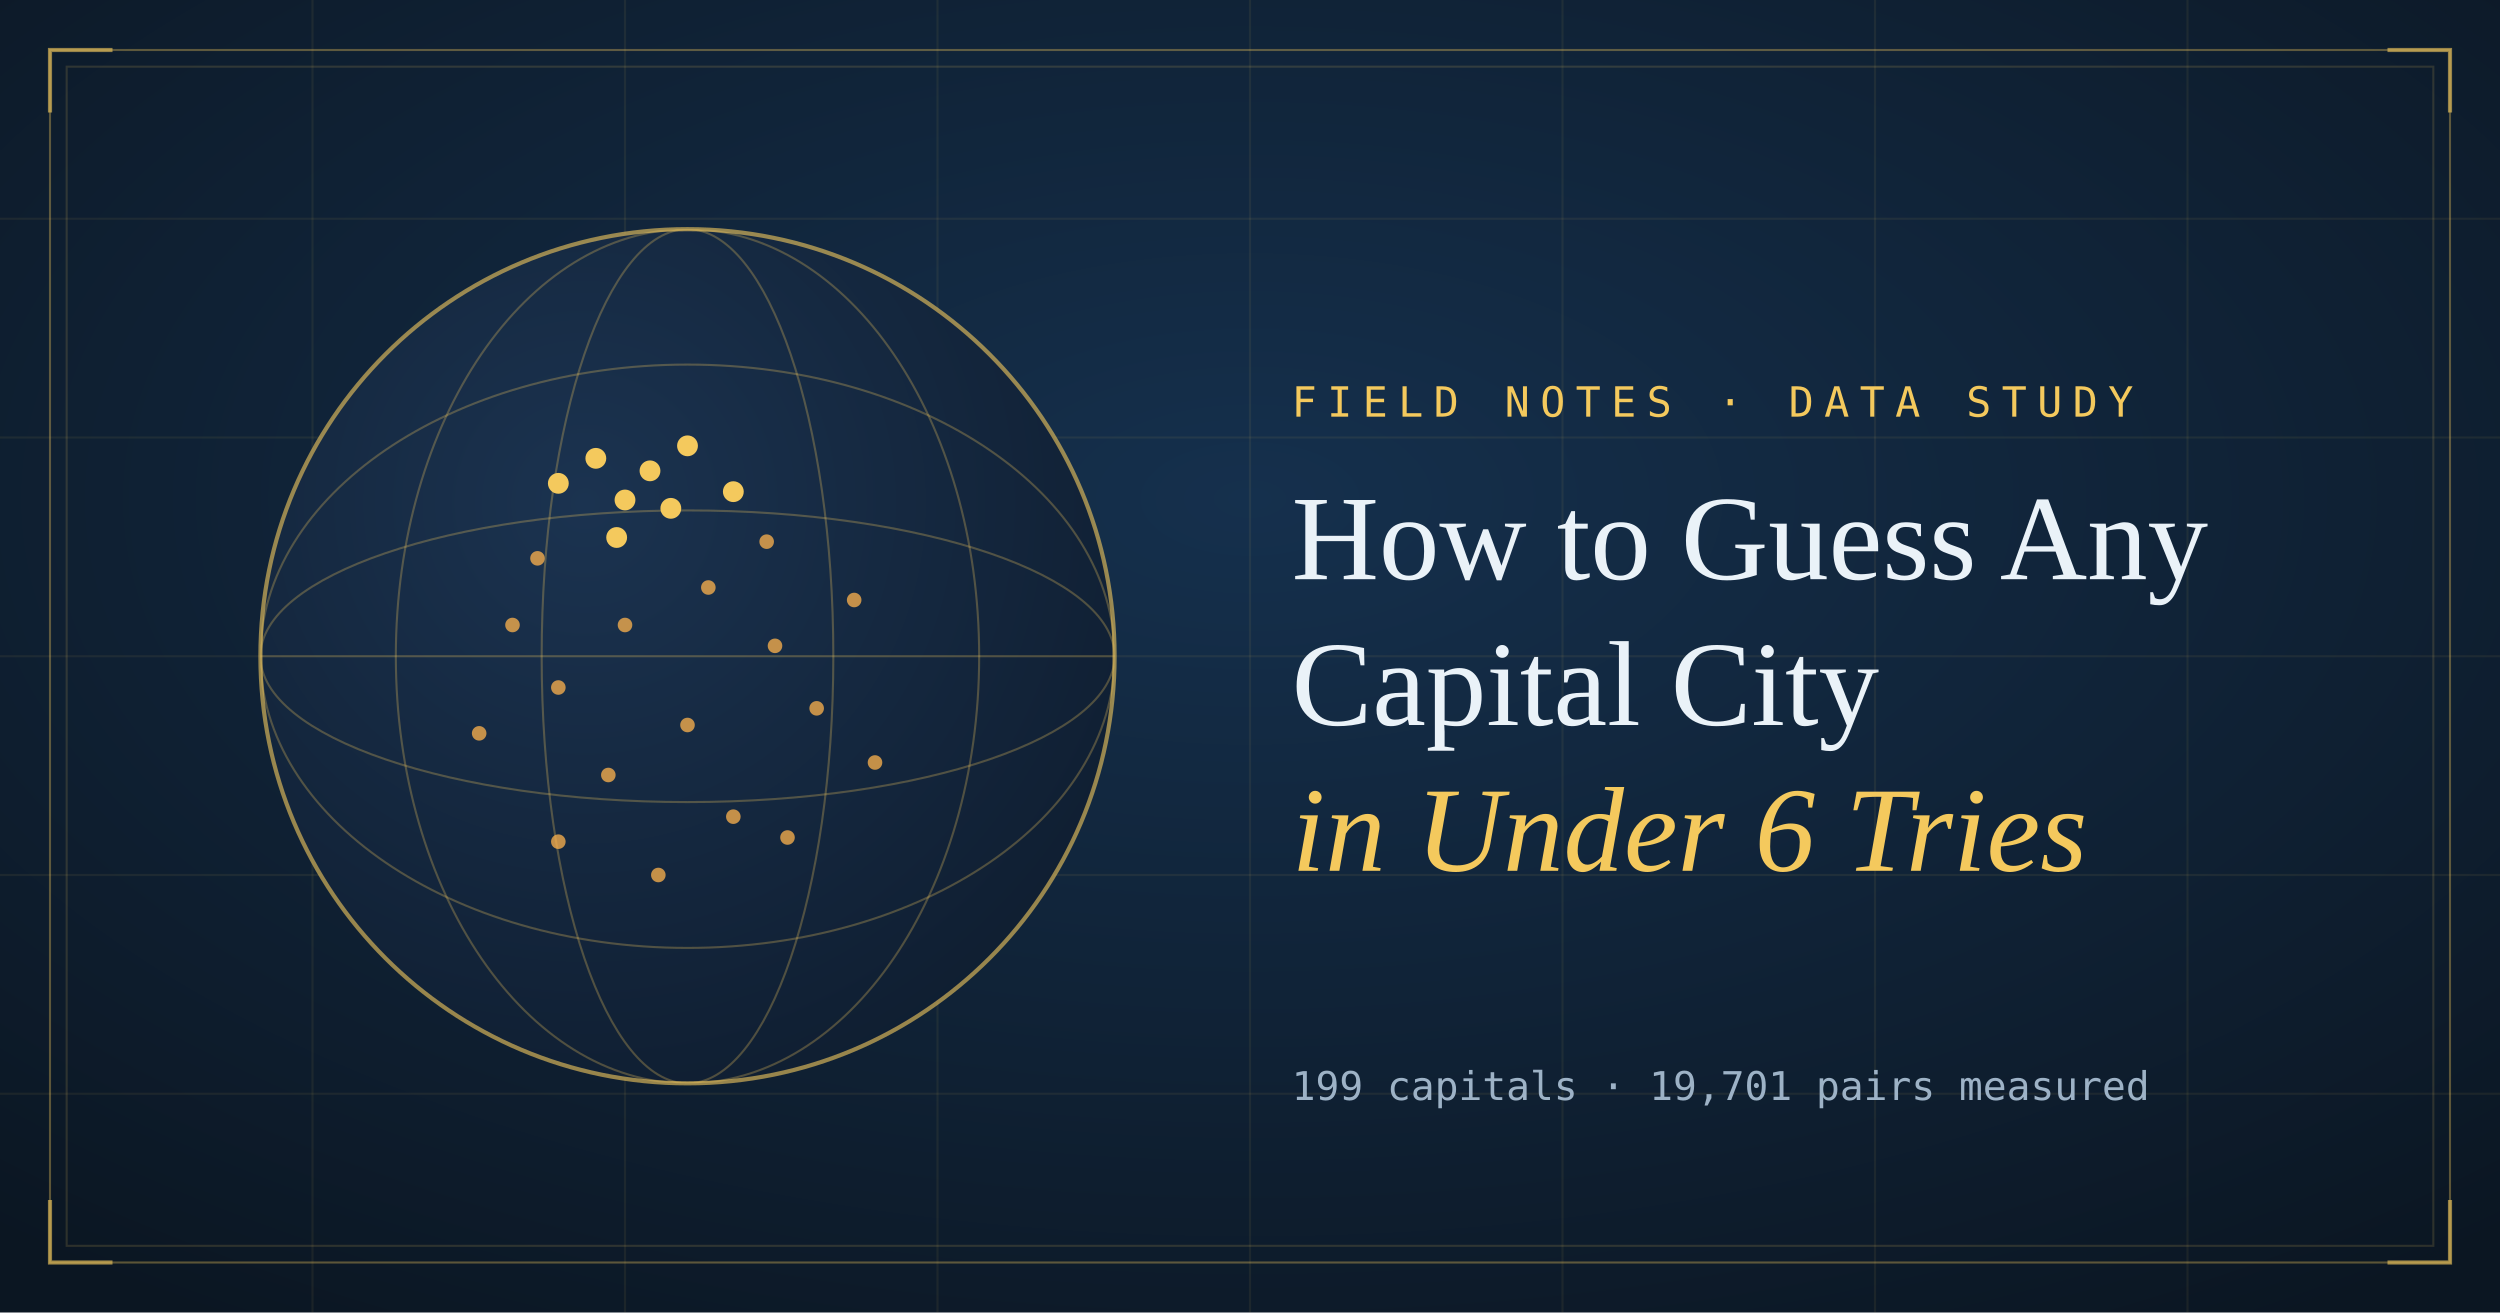
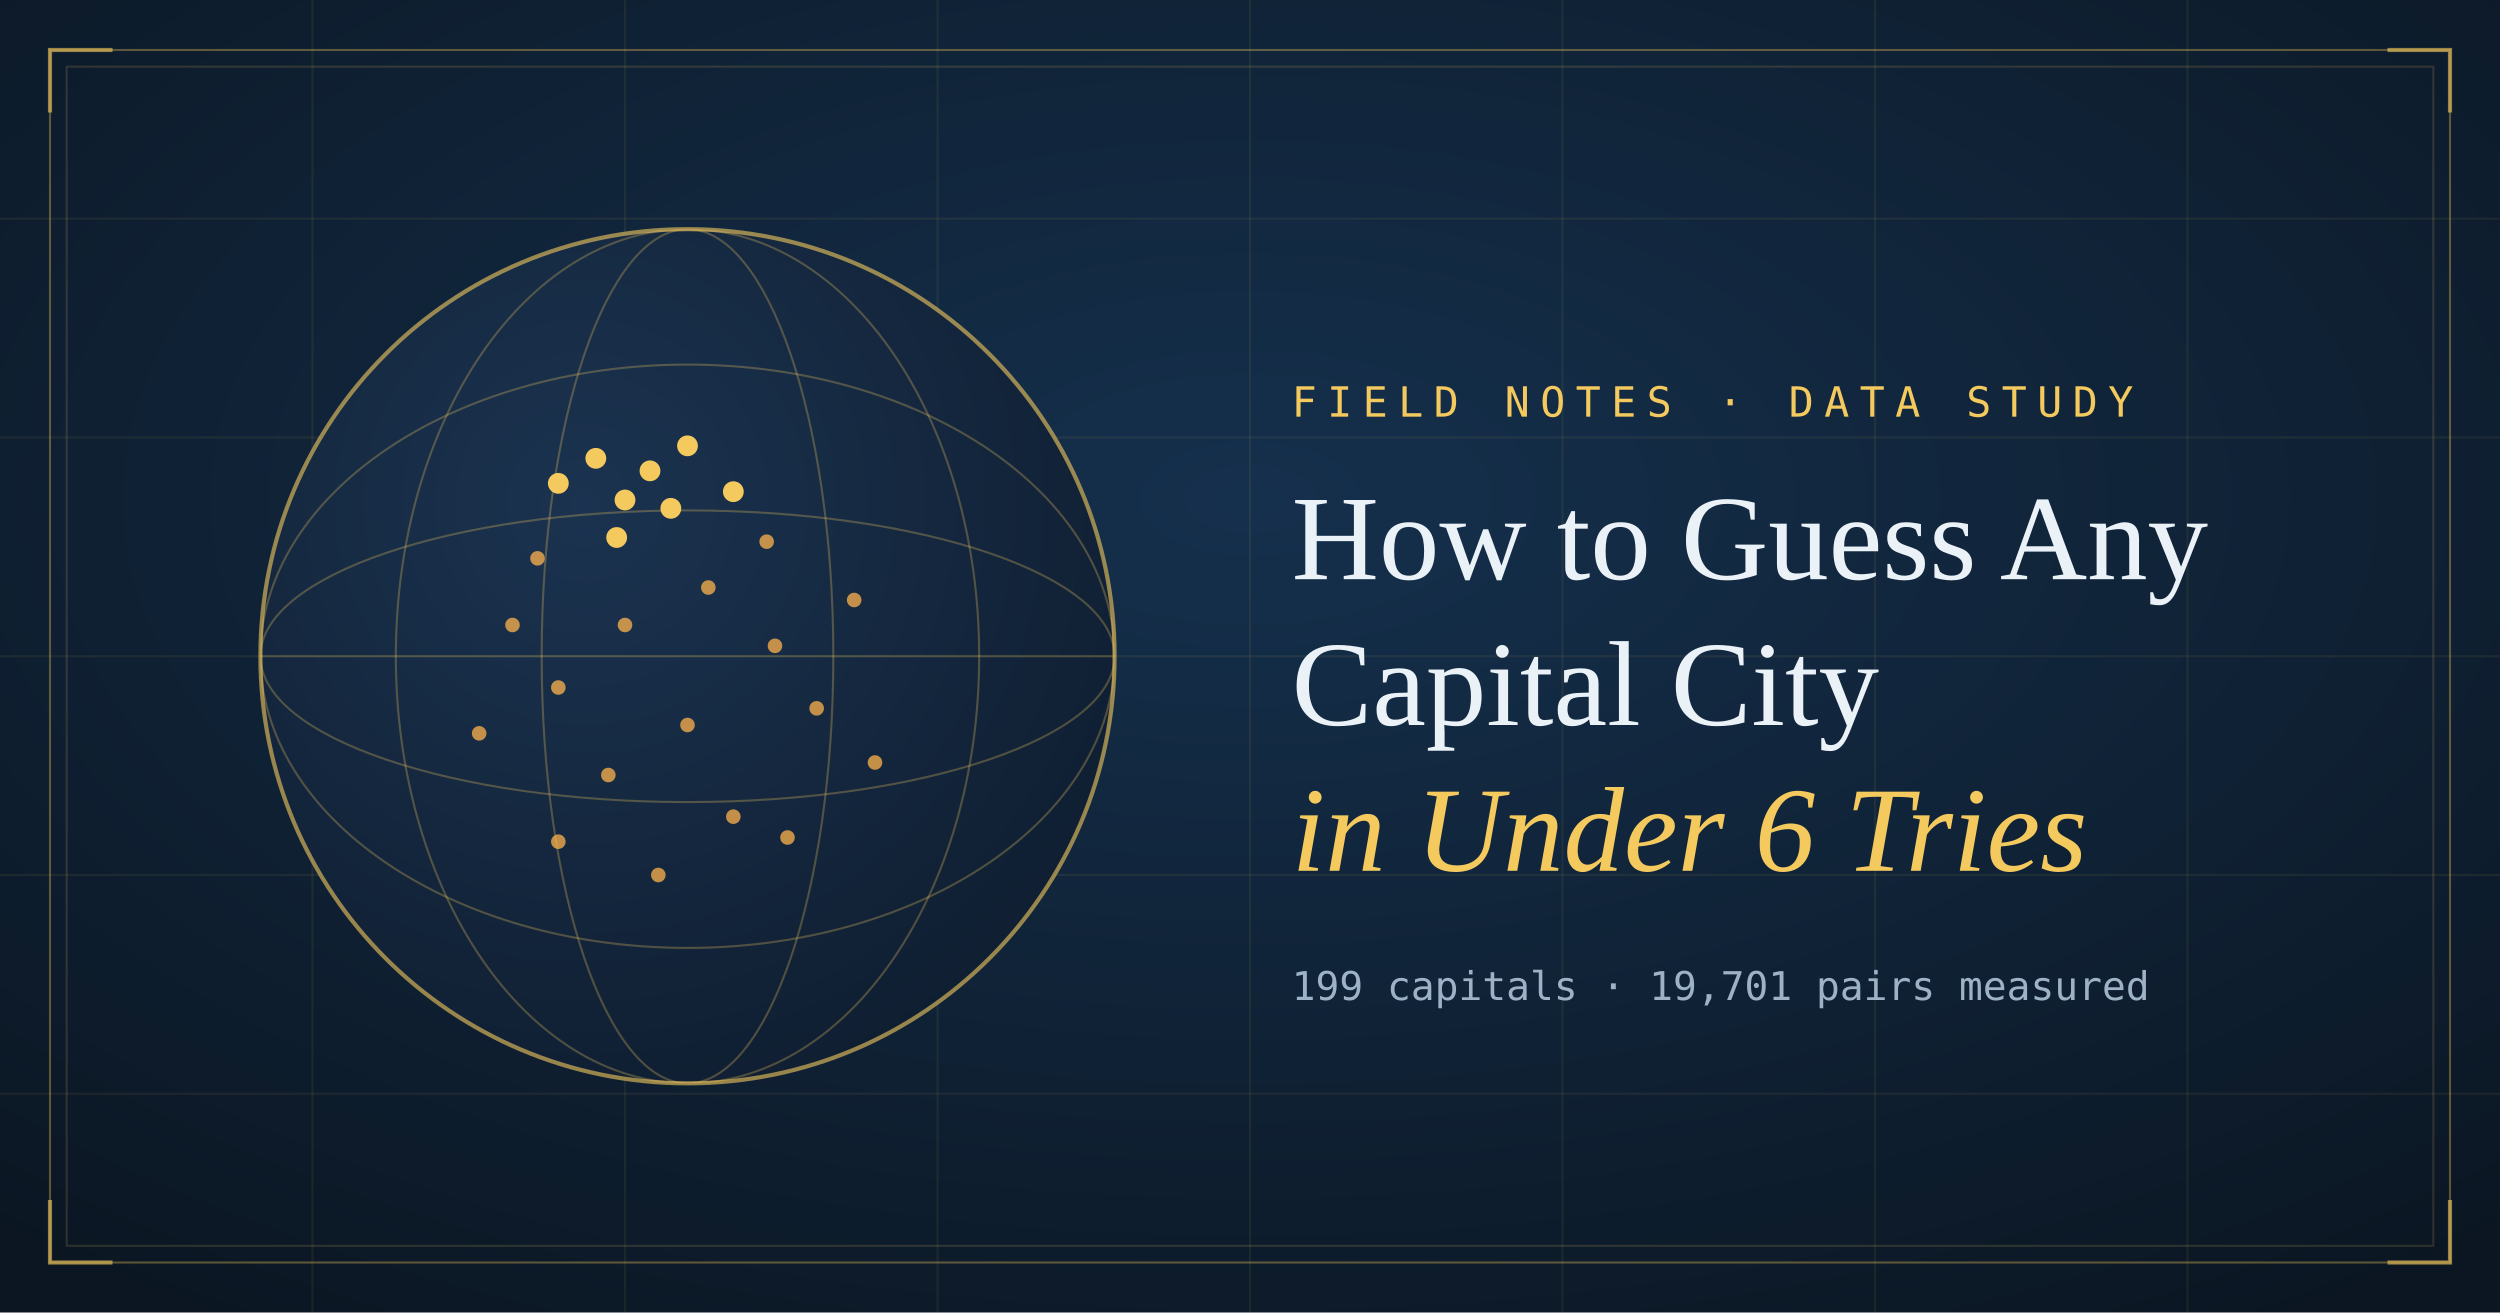
<svg xmlns="http://www.w3.org/2000/svg" viewBox="0 0 1200 630" role="img" aria-label="Cover: a globe scattered with capital-city markers, densest across Europe, titled How to Guess Any Capital City in Under 6 Tries">
  <defs>
    <radialGradient id="glow" cx="50%" cy="38%" r="75%">
      <stop offset="0%" stop-color="#15304d" />
      <stop offset="100%" stop-color="#0B1622" />
    </radialGradient>
    <radialGradient id="globe" cx="38%" cy="32%" r="80%">
      <stop offset="0%" stop-color="#1B3350" />
      <stop offset="100%" stop-color="#0E1C2E" />
    </radialGradient>
    <clipPath id="disc">
      <circle cx="330" cy="315" r="205" />
    </clipPath>
  </defs>
  <rect width="1200" height="630" fill="url(#glow)" />
  <g stroke="#F4C95D" stroke-opacity="0.07" fill="none">
    <path d="M0 105H1200M0 210H1200M0 315H1200M0 420H1200M0 525H1200" />
    <path d="M150 0V630M300 0V630M450 0V630M600 0V630M750 0V630M900 0V630M1050 0V630" />
  </g>
  <rect x="24" y="24" width="1152" height="582" fill="none" stroke="#F4C95D" stroke-opacity="0.35" />
  <rect x="32" y="32" width="1136" height="566" fill="none" stroke="#F4C95D" stroke-opacity="0.15" />
  <circle cx="330" cy="315" r="205" fill="url(#globe)" stroke="#F4C95D" stroke-opacity="0.6" stroke-width="2" />
  <g clip-path="url(#disc)" stroke="#F4C95D" stroke-opacity="0.28" fill="none">
    <ellipse cx="330" cy="315" rx="205" ry="70" />
    <ellipse cx="330" cy="315" rx="205" ry="140" />
    <ellipse cx="330" cy="315" rx="70" ry="205" />
    <ellipse cx="330" cy="315" rx="140" ry="205" />
    <path d="M125 315H535" />
  </g>
  <g>
    <circle cx="268" cy="232" r="5" fill="#F4C95D" fill-opacity="1" />
    <circle cx="286" cy="220" r="5" fill="#F4C95D" fill-opacity="1" />
    <circle cx="300" cy="240" r="5" fill="#F4C95D" fill-opacity="1" />
    <circle cx="312" cy="226" r="5" fill="#F4C95D" fill-opacity="1" />
    <circle cx="322" cy="244" r="5" fill="#F4C95D" fill-opacity="1" />
    <circle cx="296" cy="258" r="5" fill="#F4C95D" fill-opacity="1" />
    <circle cx="330" cy="214" r="5" fill="#F4C95D" fill-opacity="1" />
    <circle cx="352" cy="236" r="5" fill="#F4C95D" fill-opacity="1" />
    <circle cx="368" cy="260" r="3.5" fill="#FEB24C" fill-opacity="0.75" />
    <circle cx="258" cy="268" r="3.5" fill="#FEB24C" fill-opacity="0.75" />
    <circle cx="340" cy="282" r="3.5" fill="#FEB24C" fill-opacity="0.75" />
    <circle cx="300" cy="300" r="3.5" fill="#FEB24C" fill-opacity="0.75" />
    <circle cx="372" cy="310" r="3.5" fill="#FEB24C" fill-opacity="0.75" />
    <circle cx="268" cy="330" r="3.5" fill="#FEB24C" fill-opacity="0.75" />
    <circle cx="330" cy="348" r="3.5" fill="#FEB24C" fill-opacity="0.75" />
    <circle cx="392" cy="340" r="3.5" fill="#FEB24C" fill-opacity="0.75" />
    <circle cx="292" cy="372" r="3.5" fill="#FEB24C" fill-opacity="0.75" />
    <circle cx="352" cy="392" r="3.5" fill="#FEB24C" fill-opacity="0.75" />
    <circle cx="246" cy="300" r="3.5" fill="#FEB24C" fill-opacity="0.75" />
    <circle cx="410" cy="288" r="3.5" fill="#FEB24C" fill-opacity="0.75" />
    <circle cx="230" cy="352" r="3.5" fill="#FEB24C" fill-opacity="0.75" />
    <circle cx="378" cy="402" r="3.5" fill="#FEB24C" fill-opacity="0.75" />
    <circle cx="316" cy="420" r="3.5" fill="#FEB24C" fill-opacity="0.75" />
    <circle cx="268" cy="404" r="3.5" fill="#FEB24C" fill-opacity="0.75" />
    <circle cx="420" cy="366" r="3.5" fill="#FEB24C" fill-opacity="0.75" />
  </g>
  <text x="620" y="200" font-family="'Space Mono',ui-monospace,monospace" font-size="20" letter-spacing="5" fill="#F4C95D">FIELD NOTES · DATA STUDY</text>
  <text x="620" y="278" font-family="Georgia,'Times New Roman',serif" font-size="58" fill="#EAF2F8">How to Guess Any</text>
  <text x="620" y="348" font-family="Georgia,'Times New Roman',serif" font-size="58" fill="#EAF2F8">Capital City</text>
  <text x="620" y="418" font-family="Georgia,'Times New Roman',serif" font-size="58" fill="#F4C95D" font-style="italic">in Under 6 Tries</text>
-   <text x="620" y="528" font-family="'Space Mono',ui-monospace,monospace" font-size="19" fill="#9DB2C6">199 capitals · 19,701 pairs measured</text>
+   <text x="620" y="480" font-family="'Space Mono',ui-monospace,monospace" font-size="19" fill="#9DB2C6">199 capitals · 19,701 pairs measured</text>
  <g stroke="#F4C95D" stroke-opacity="0.6">
    <path d="M24 54V24H54M1146 24H1176V54M1176 576V606H1146M54 606H24V576" fill="none" stroke-width="2" />
  </g>
</svg>
